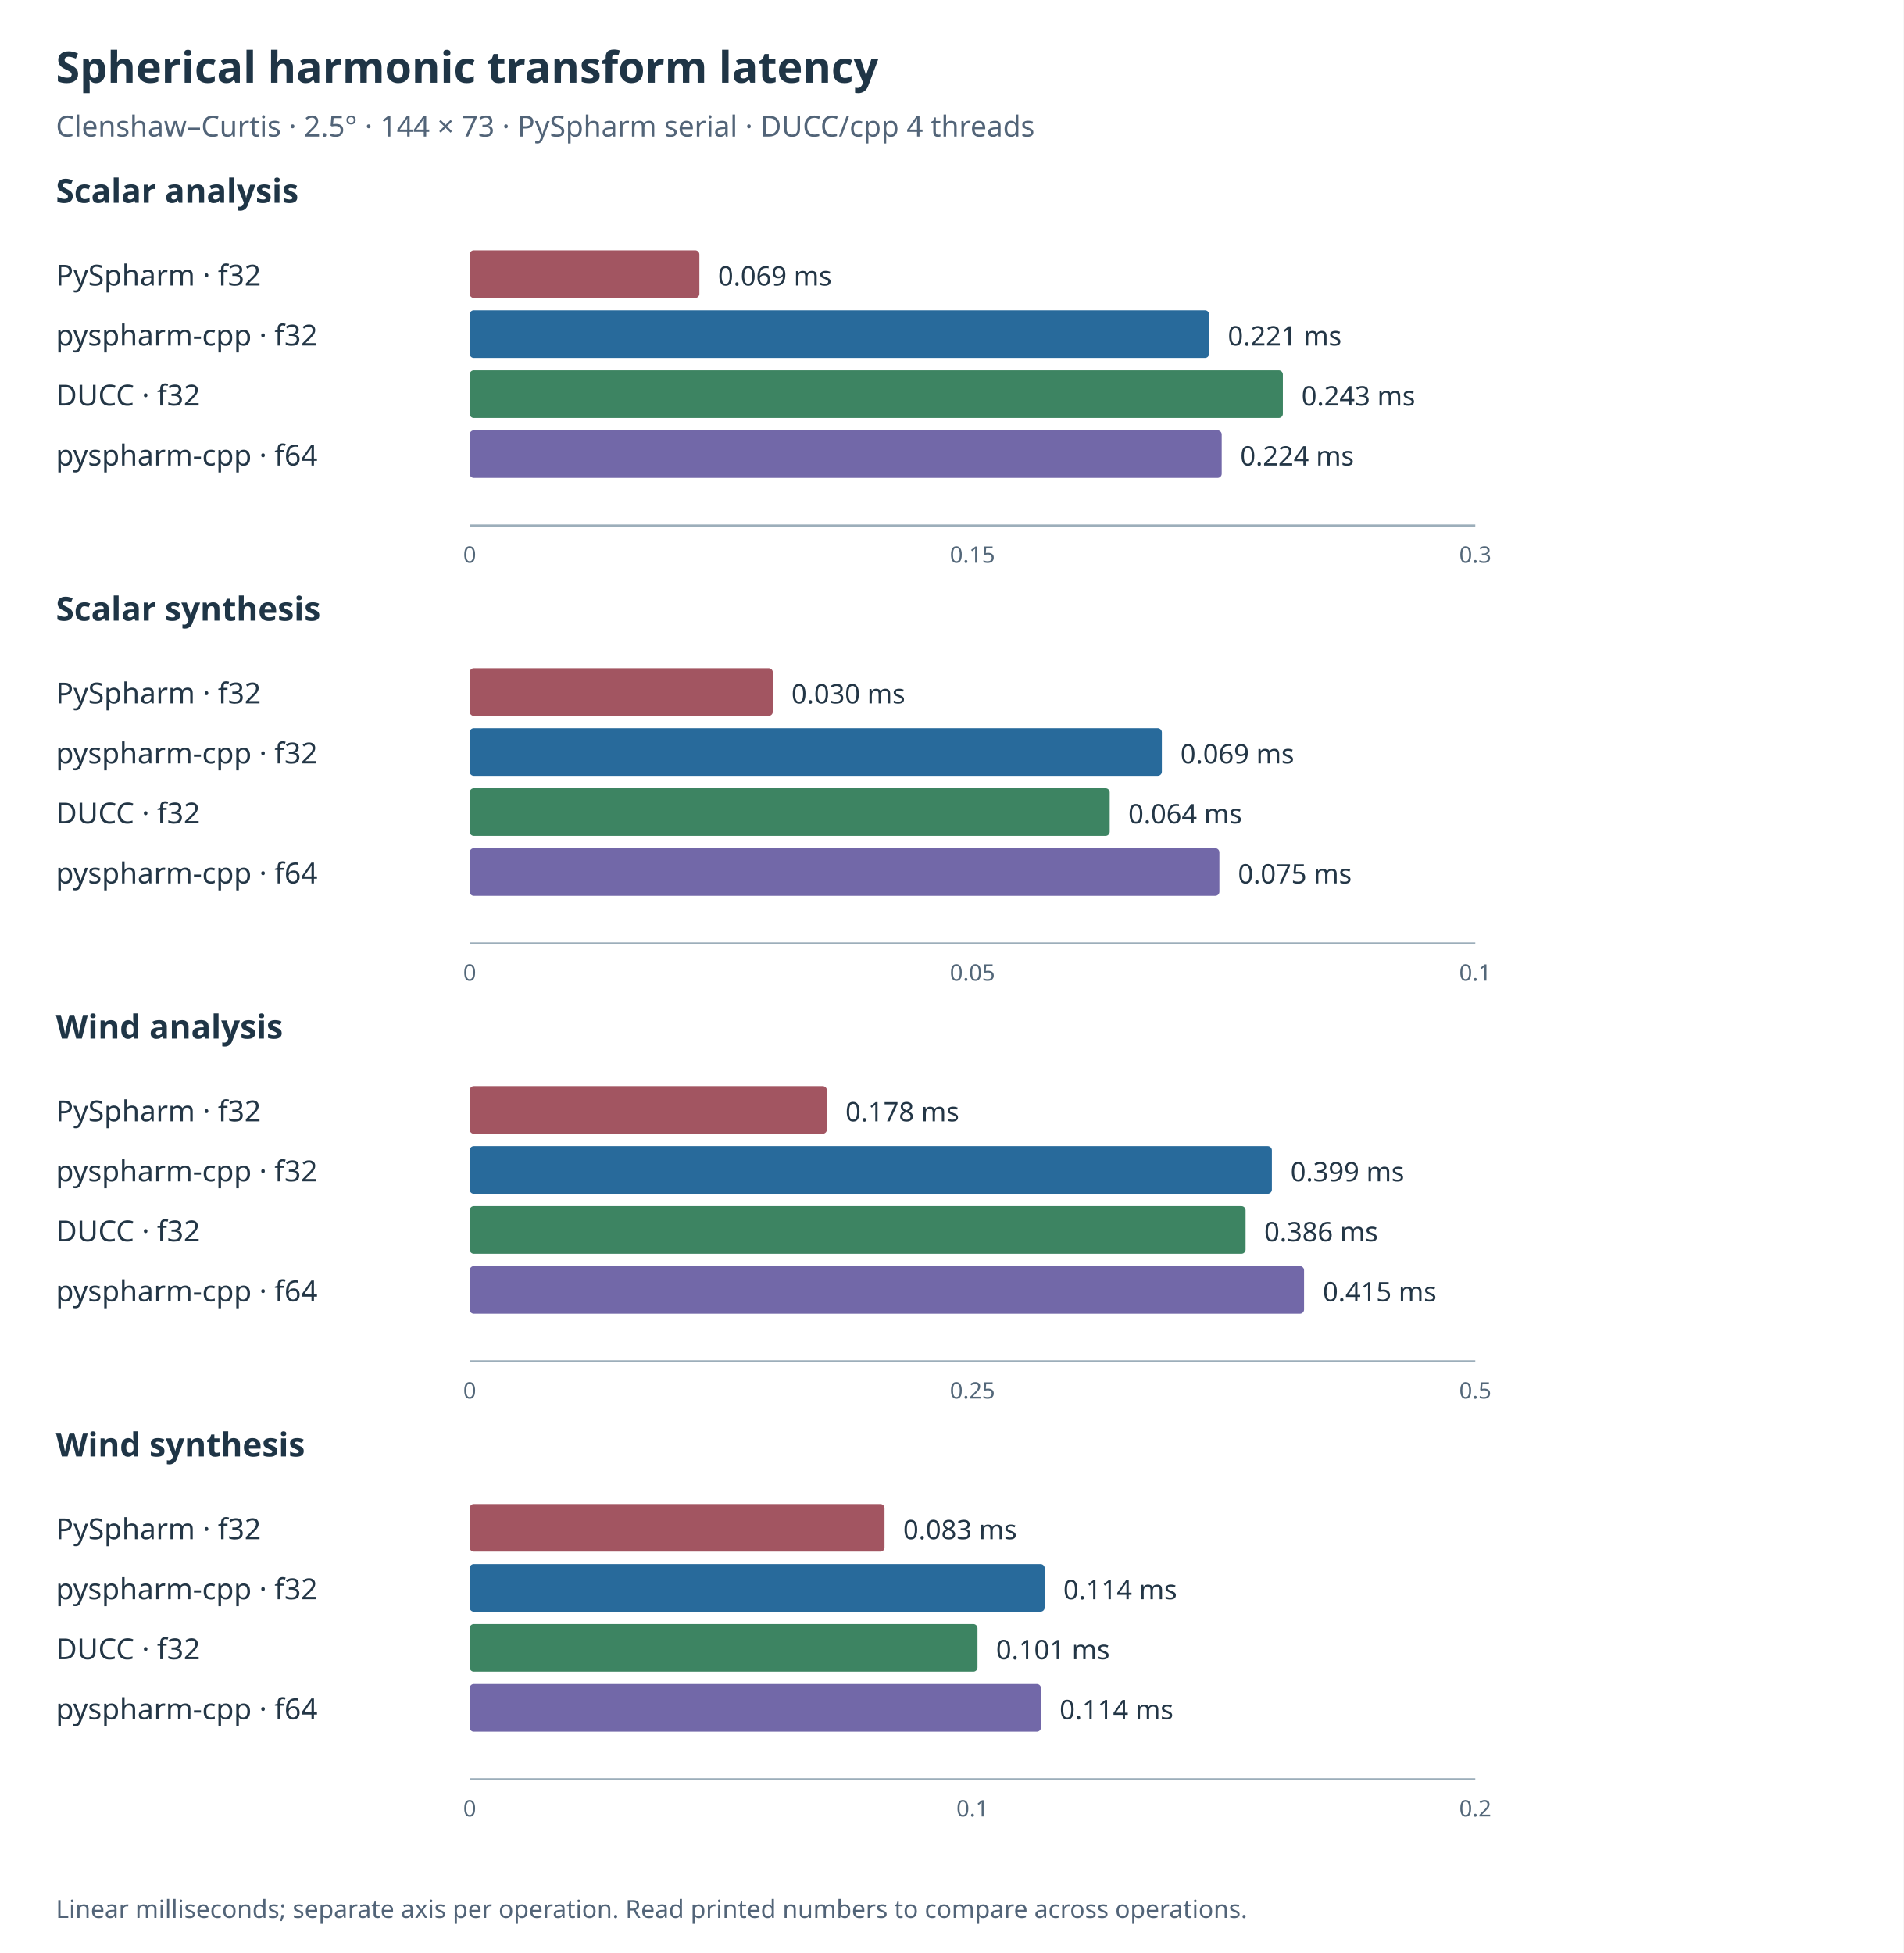
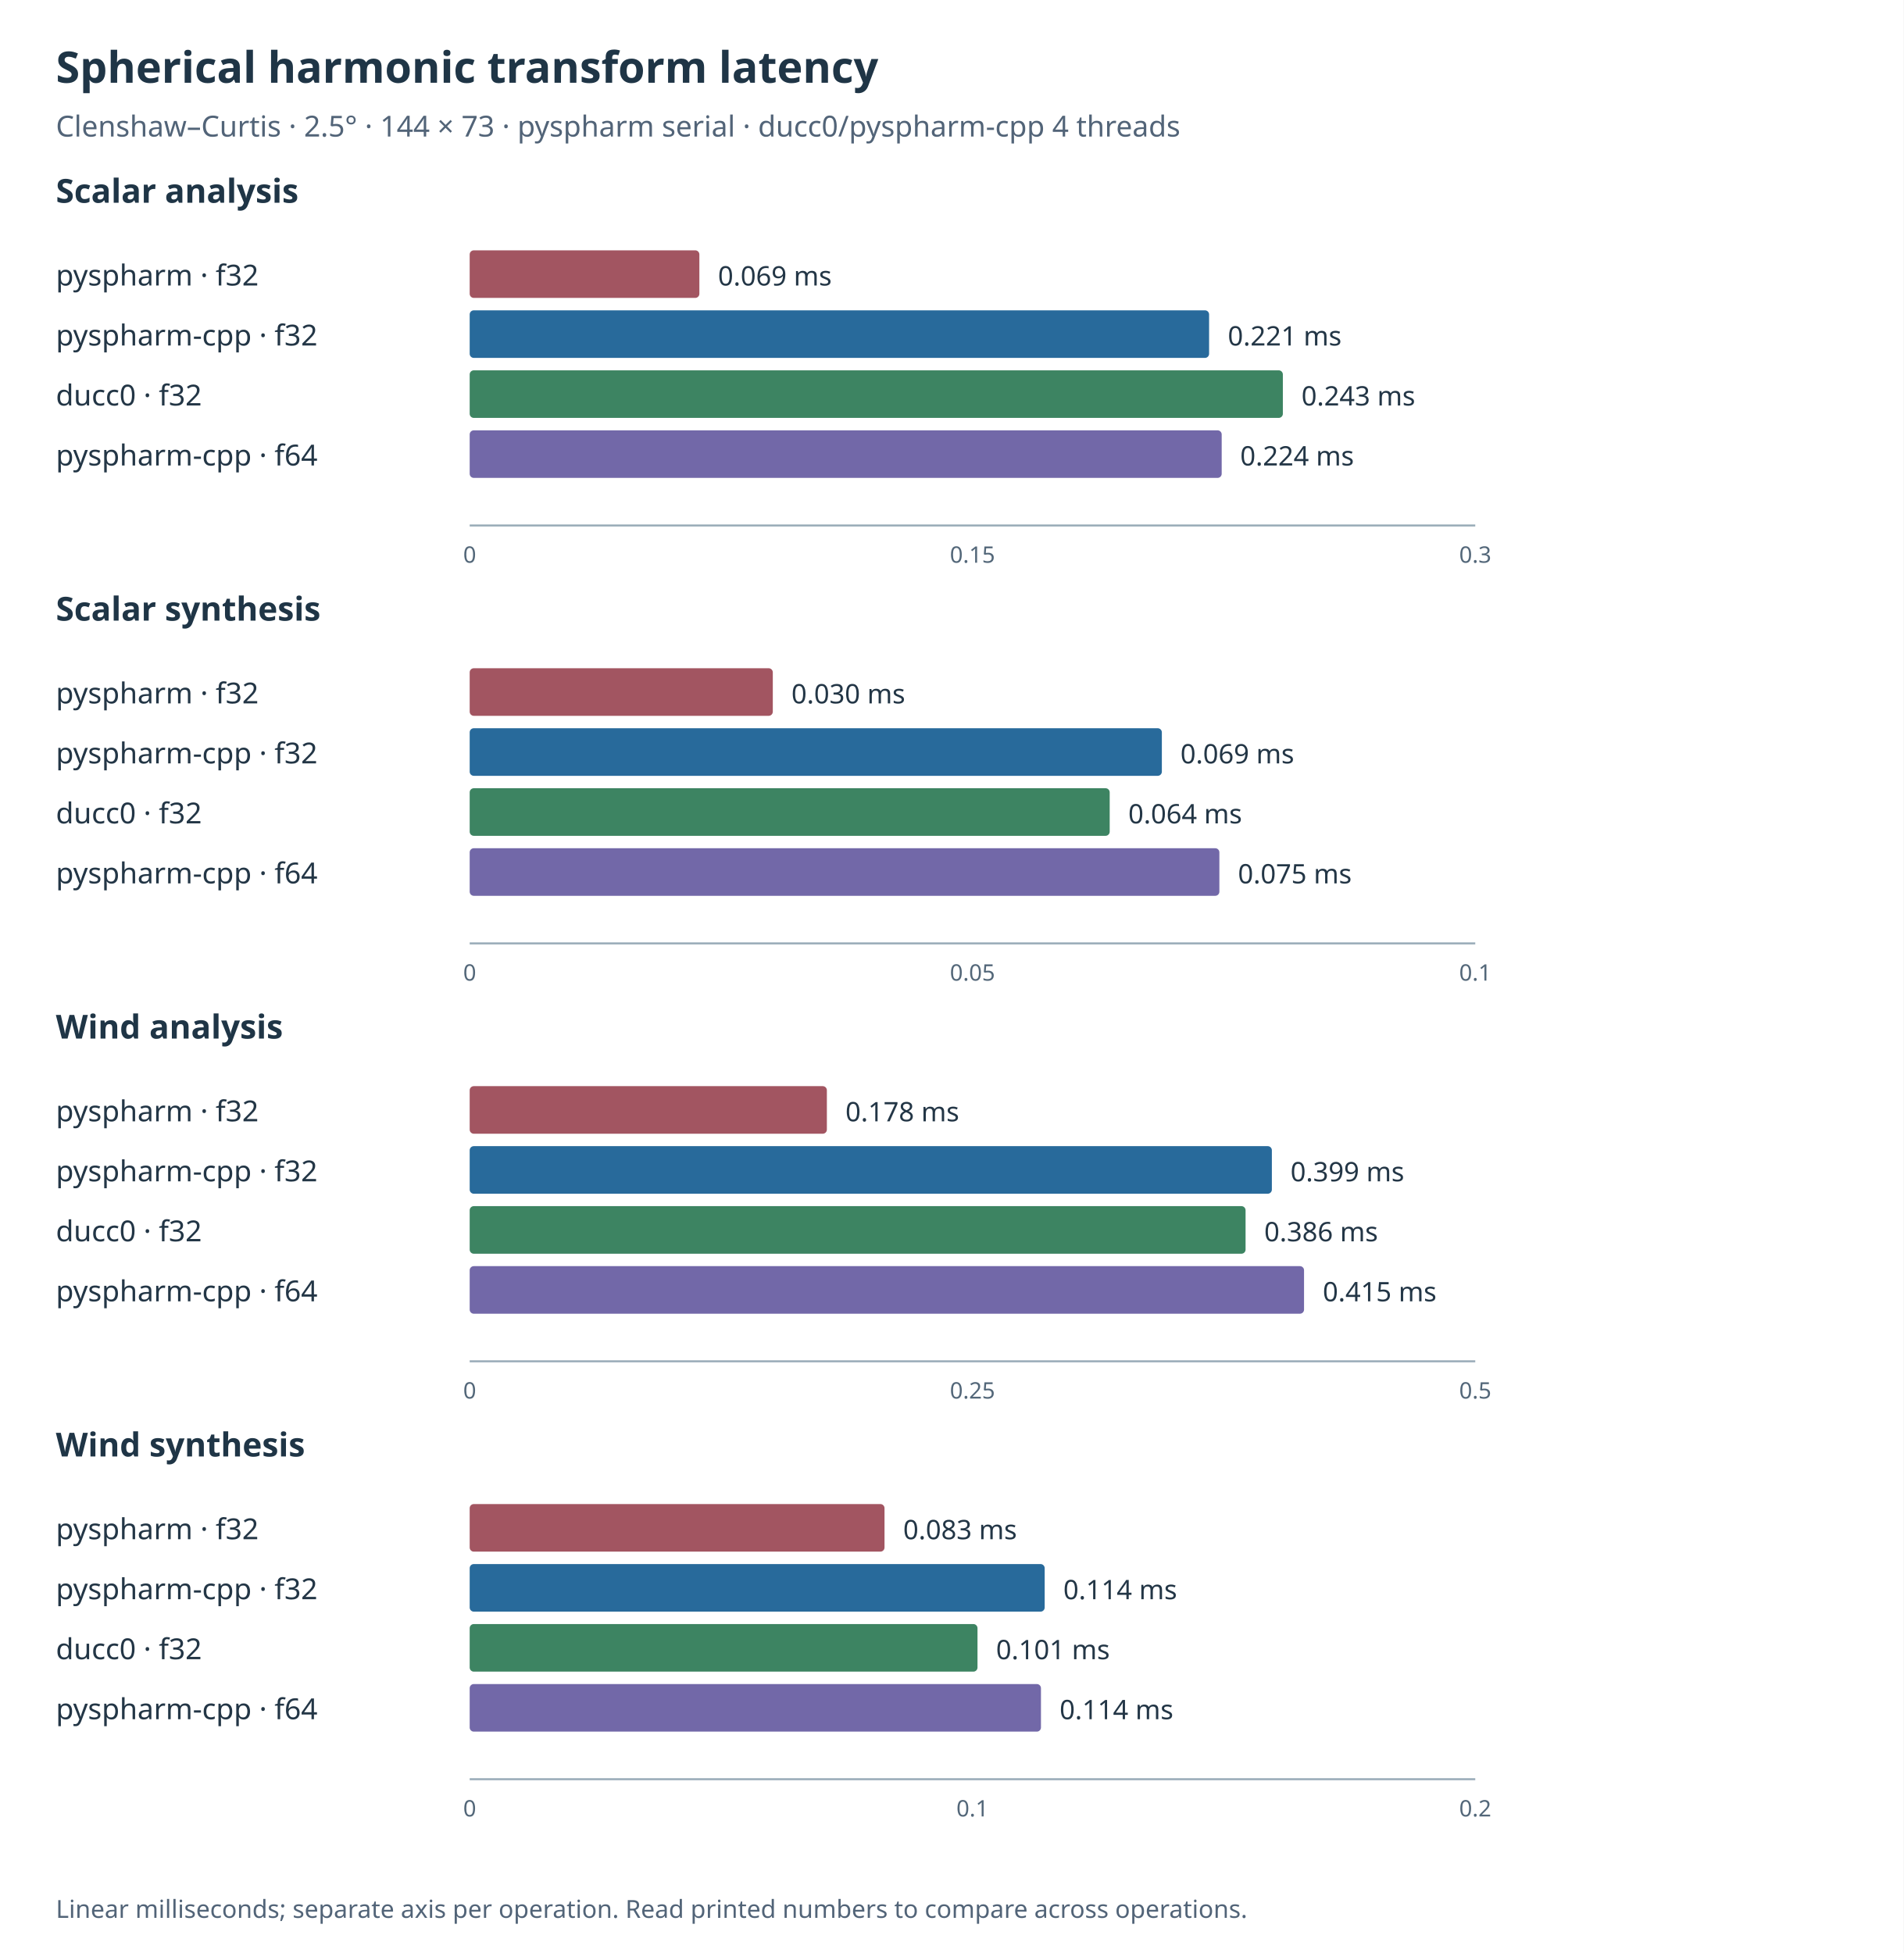
<svg xmlns="http://www.w3.org/2000/svg" width="920" height="944" viewBox="0 0 920 944" role="img" aria-labelledby="t d">
  <rect width="920" height="944" fill="white" />
  <text x="27" y="40" font-size="21" font-family="sans-serif" font-weight="600" fill="#1f3546">Spherical harmonic transform latency</text>
-   <text x="27" y="66" font-size="14" font-family="sans-serif" fill="#526478">Clenshaw–Curtis · 2.5° · 144 × 73 · PySpharm serial · DUCC/cpp 4 threads</text>
+   <text x="27" y="66" font-size="14" font-family="sans-serif" fill="#526478">Clenshaw–Curtis · 2.5° · 144 × 73 · pyspharm serial · ducc0/pyspharm-cpp 4 threads</text>
  <text x="27" y="98" font-size="16" font-family="sans-serif" font-weight="600" fill="#1f3546">Scalar analysis</text>
-   <text x="27" y="138" font-family="sans-serif" font-size="14" fill="#233646">PySpharm · f32</text>
+   <text x="27" y="138" font-family="sans-serif" font-size="14" fill="#233646">pyspharm · f32</text>
  <rect x="227" y="121" width="111.01" height="23" fill="#a25561" rx="2" />
  <text x="347.0" y="138" font-family="sans-serif" font-size="13" fill="#233646">0.069 ms</text>
  <text x="27" y="167" font-family="sans-serif" font-size="14" fill="#233646">pyspharm-cpp · f32</text>
  <rect x="227" y="150" width="357.36" height="23" fill="#286a9b" rx="2" />
  <text x="593.4" y="167" font-family="sans-serif" font-size="13" fill="#233646">0.221 ms</text>
-   <text x="27" y="196" font-family="sans-serif" font-size="14" fill="#233646">DUCC · f32</text>
+   <text x="27" y="196" font-family="sans-serif" font-size="14" fill="#233646">ducc0 · f32</text>
  <rect x="227" y="179" width="393.01" height="23" fill="#3d8462" rx="2" />
  <text x="629.0" y="196" font-family="sans-serif" font-size="13" fill="#233646">0.243 ms</text>
  <text x="27" y="225" font-family="sans-serif" font-size="14" fill="#233646">pyspharm-cpp · f64</text>
  <rect x="227" y="208" width="363.45" height="23" fill="#7268a8" rx="2" />
  <text x="599.4" y="225" font-family="sans-serif" font-size="13" fill="#233646">0.224 ms</text>
  <line x1="227" x2="713" y1="254" y2="254" stroke="#9caeba" />
  <text x="227.0" y="272" text-anchor="middle" font-size="11" font-family="sans-serif" fill="#536779">0</text>
  <text x="470.0" y="272" text-anchor="middle" font-size="11" font-family="sans-serif" fill="#536779">0.15</text>
  <text x="713.0" y="272" text-anchor="middle" font-size="11" font-family="sans-serif" fill="#536779">0.3</text>
  <text x="27" y="300" font-size="16" font-family="sans-serif" font-weight="600" fill="#1f3546">Scalar synthesis</text>
-   <text x="27" y="340" font-family="sans-serif" font-size="14" fill="#233646">PySpharm · f32</text>
+   <text x="27" y="340" font-family="sans-serif" font-size="14" fill="#233646">pyspharm · f32</text>
  <rect x="227" y="323" width="146.50" height="23" fill="#a25561" rx="2" />
  <text x="382.5" y="340" font-family="sans-serif" font-size="13" fill="#233646">0.030 ms</text>
  <text x="27" y="369" font-family="sans-serif" font-size="14" fill="#233646">pyspharm-cpp · f32</text>
  <rect x="227" y="352" width="334.53" height="23" fill="#286a9b" rx="2" />
  <text x="570.5" y="369" font-family="sans-serif" font-size="13" fill="#233646">0.069 ms</text>
-   <text x="27" y="398" font-family="sans-serif" font-size="14" fill="#233646">DUCC · f32</text>
+   <text x="27" y="398" font-family="sans-serif" font-size="14" fill="#233646">ducc0 · f32</text>
  <rect x="227" y="381" width="309.32" height="23" fill="#3d8462" rx="2" />
  <text x="545.3" y="398" font-family="sans-serif" font-size="13" fill="#233646">0.064 ms</text>
  <text x="27" y="427" font-family="sans-serif" font-size="14" fill="#233646">pyspharm-cpp · f64</text>
  <rect x="227" y="410" width="362.33" height="23" fill="#7268a8" rx="2" />
  <text x="598.3" y="427" font-family="sans-serif" font-size="13" fill="#233646">0.075 ms</text>
  <line x1="227" x2="713" y1="456" y2="456" stroke="#9caeba" />
  <text x="227.0" y="474" text-anchor="middle" font-size="11" font-family="sans-serif" fill="#536779">0</text>
  <text x="470.0" y="474" text-anchor="middle" font-size="11" font-family="sans-serif" fill="#536779">0.05</text>
  <text x="713.0" y="474" text-anchor="middle" font-size="11" font-family="sans-serif" fill="#536779">0.1</text>
  <text x="27" y="502" font-size="16" font-family="sans-serif" font-weight="600" fill="#1f3546">Wind analysis</text>
-   <text x="27" y="542" font-family="sans-serif" font-size="14" fill="#233646">PySpharm · f32</text>
+   <text x="27" y="542" font-family="sans-serif" font-size="14" fill="#233646">pyspharm · f32</text>
  <rect x="227" y="525" width="172.63" height="23" fill="#a25561" rx="2" />
  <text x="408.6" y="542" font-family="sans-serif" font-size="13" fill="#233646">0.178 ms</text>
  <text x="27" y="571" font-family="sans-serif" font-size="14" fill="#233646">pyspharm-cpp · f32</text>
  <rect x="227" y="554" width="387.70" height="23" fill="#286a9b" rx="2" />
  <text x="623.7" y="571" font-family="sans-serif" font-size="13" fill="#233646">0.399 ms</text>
-   <text x="27" y="600" font-family="sans-serif" font-size="14" fill="#233646">DUCC · f32</text>
+   <text x="27" y="600" font-family="sans-serif" font-size="14" fill="#233646">ducc0 · f32</text>
  <rect x="227" y="583" width="374.99" height="23" fill="#3d8462" rx="2" />
  <text x="611.0" y="600" font-family="sans-serif" font-size="13" fill="#233646">0.386 ms</text>
  <text x="27" y="629" font-family="sans-serif" font-size="14" fill="#233646">pyspharm-cpp · f64</text>
  <rect x="227" y="612" width="403.25" height="23" fill="#7268a8" rx="2" />
  <text x="639.3" y="629" font-family="sans-serif" font-size="13" fill="#233646">0.415 ms</text>
  <line x1="227" x2="713" y1="658" y2="658" stroke="#9caeba" />
  <text x="227.0" y="676" text-anchor="middle" font-size="11" font-family="sans-serif" fill="#536779">0</text>
  <text x="470.0" y="676" text-anchor="middle" font-size="11" font-family="sans-serif" fill="#536779">0.25</text>
  <text x="713.0" y="676" text-anchor="middle" font-size="11" font-family="sans-serif" fill="#536779">0.5</text>
  <text x="27" y="704" font-size="16" font-family="sans-serif" font-weight="600" fill="#1f3546">Wind synthesis</text>
-   <text x="27" y="744" font-family="sans-serif" font-size="14" fill="#233646">PySpharm · f32</text>
+   <text x="27" y="744" font-family="sans-serif" font-size="14" fill="#233646">pyspharm · f32</text>
  <rect x="227" y="727" width="200.49" height="23" fill="#a25561" rx="2" />
  <text x="436.5" y="744" font-family="sans-serif" font-size="13" fill="#233646">0.083 ms</text>
  <text x="27" y="773" font-family="sans-serif" font-size="14" fill="#233646">pyspharm-cpp · f32</text>
  <rect x="227" y="756" width="277.90" height="23" fill="#286a9b" rx="2" />
  <text x="513.9" y="773" font-family="sans-serif" font-size="13" fill="#233646">0.114 ms</text>
-   <text x="27" y="802" font-family="sans-serif" font-size="14" fill="#233646">DUCC · f32</text>
+   <text x="27" y="802" font-family="sans-serif" font-size="14" fill="#233646">ducc0 · f32</text>
  <rect x="227" y="785" width="245.43" height="23" fill="#3d8462" rx="2" />
  <text x="481.4" y="802" font-family="sans-serif" font-size="13" fill="#233646">0.101 ms</text>
  <text x="27" y="831" font-family="sans-serif" font-size="14" fill="#233646">pyspharm-cpp · f64</text>
  <rect x="227" y="814" width="276.10" height="23" fill="#7268a8" rx="2" />
  <text x="512.1" y="831" font-family="sans-serif" font-size="13" fill="#233646">0.114 ms</text>
  <line x1="227" x2="713" y1="860" y2="860" stroke="#9caeba" />
  <text x="227.0" y="878" text-anchor="middle" font-size="11" font-family="sans-serif" fill="#536779">0</text>
  <text x="470.0" y="878" text-anchor="middle" font-size="11" font-family="sans-serif" fill="#536779">0.1</text>
  <text x="713.0" y="878" text-anchor="middle" font-size="11" font-family="sans-serif" fill="#536779">0.2</text>
  <text x="27" y="927" font-size="12" font-family="sans-serif" fill="#526478">Linear milliseconds; separate axis per operation. Read printed numbers to compare across operations.</text>
</svg>
